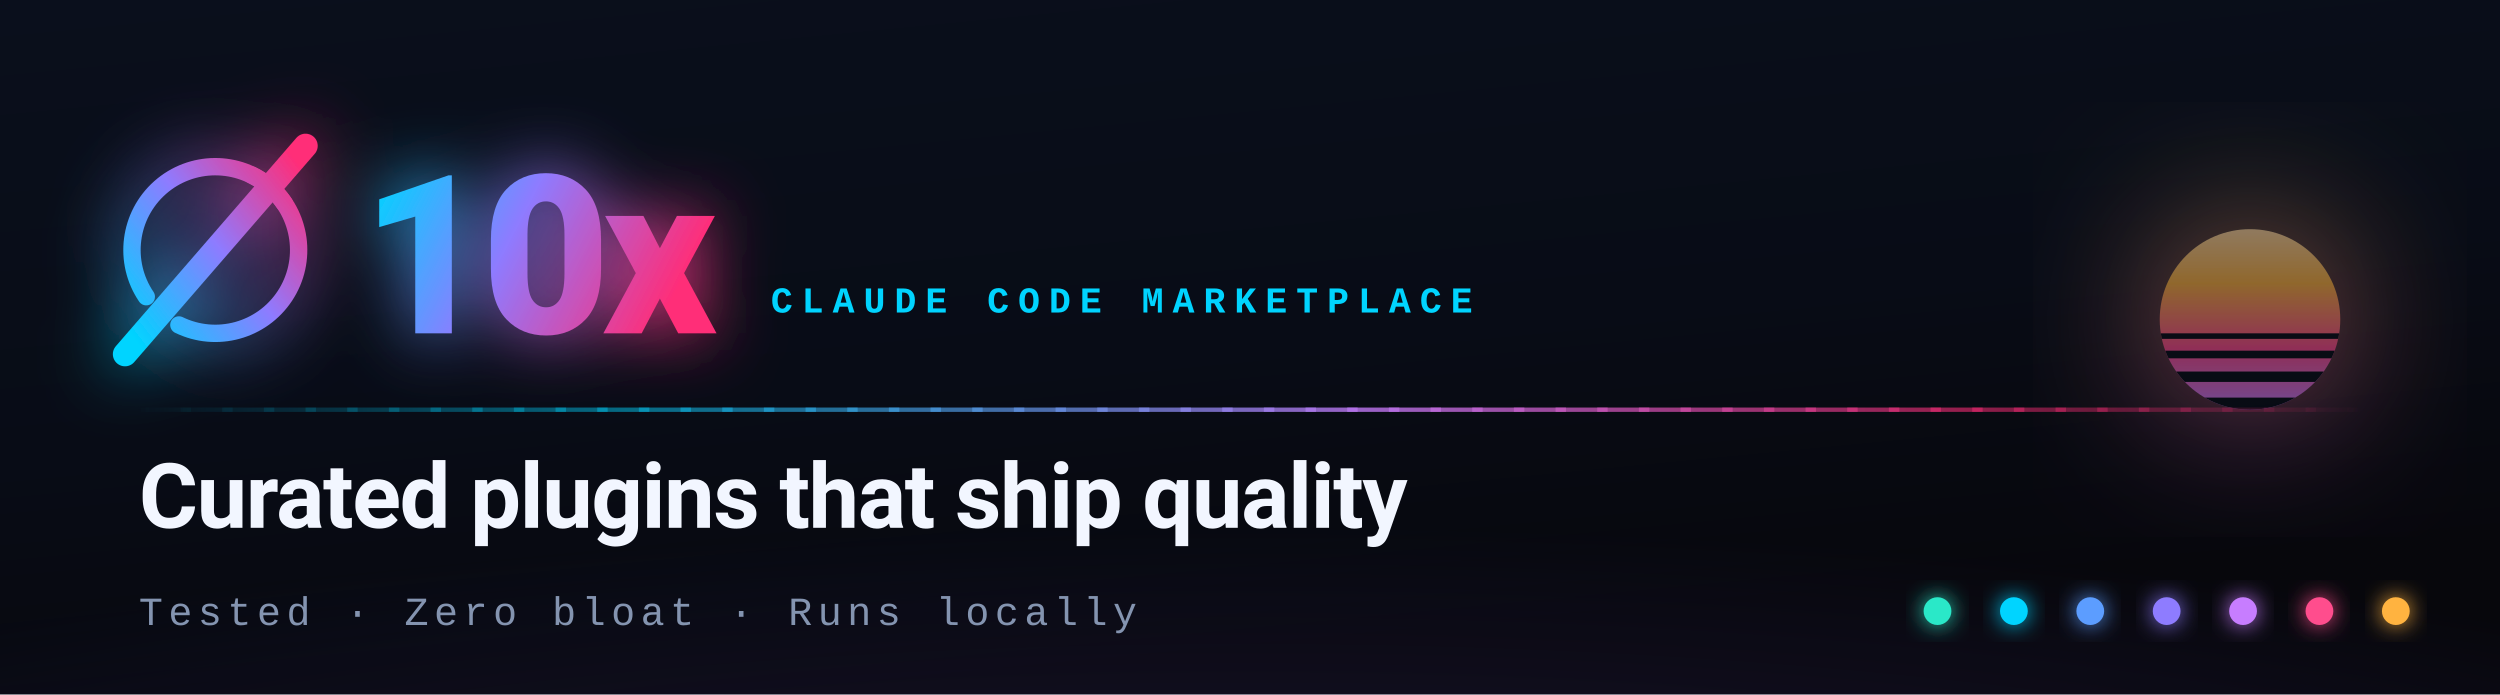
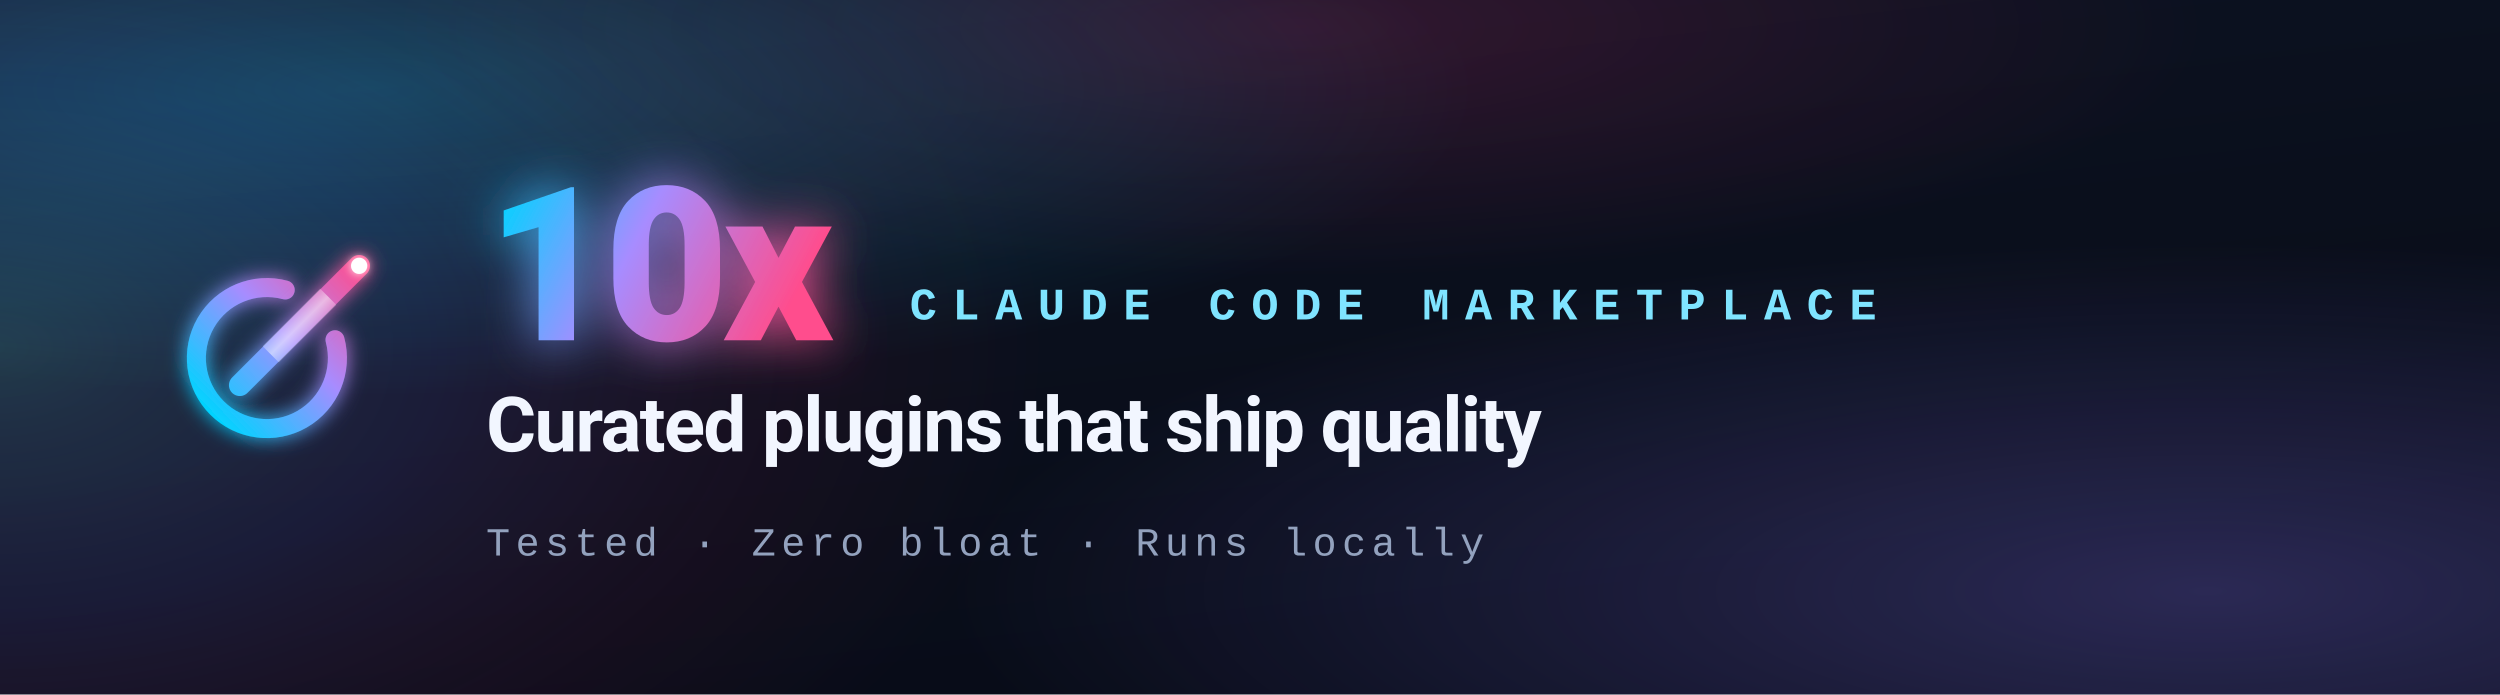
- <svg xmlns="http://www.w3.org/2000/svg" viewBox="0 0 720 200" fill="none" role="img" aria-label="10x, a curated Claude Code plugin marketplace">
+ <svg xmlns="http://www.w3.org/2000/svg" viewBox="0 0 720 200" fill="none" role="img" aria-label="10x: an open ring with a light circling it and an ascending bar escaping the gap">
  <defs>
-     <linearGradient id="lg-bg" x1="0" y1="0" x2="0.35" y2="1">
-       <stop offset="0%" stop-color="#0A0F1C" />
-       <stop offset="60%" stop-color="#080C16" />
-       <stop offset="100%" stop-color="#07070C" />
+     <linearGradient id="tx-ground" x1="0" y1="0" x2="0.4" y2="1">
+       <stop offset="0%" stop-color="#0D1424" />
+       <stop offset="55%" stop-color="#0A0F1C" />
+       <stop offset="100%" stop-color="#080C18" />
    </linearGradient>
-     <radialGradient id="lg-bloom" cx="0.5" cy="1" r="0.75">
-       <stop offset="0%" stop-color="#FF2D78" stop-opacity="0.30" />
-       <stop offset="38%" stop-color="#7C5CFF" stop-opacity="0.14" />
-       <stop offset="100%" stop-color="#7C5CFF" stop-opacity="0" />
+     <radialGradient id="tx-bloomA" cx="0.15" cy="0.13" r="0.44">
+       <stop offset="0%" stop-color="#00D4FF" stop-opacity="0.26" />
+       <stop offset="100%" stop-color="#00D4FF" stop-opacity="0" />
    </radialGradient>
-     <linearGradient id="lg-sun" x1="0" y1="0" x2="0" y2="1">
-       <stop offset="0%" stop-color="#FFD59A" />
-       <stop offset="30%" stop-color="#FFB341" />
-       <stop offset="66%" stop-color="#FF4D8D" />
-       <stop offset="100%" stop-color="#C77DFF" />
+     <radialGradient id="tx-bloomB" cx="0.88" cy="0.85" r="0.50">
+       <stop offset="0%" stop-color="#8E7BFF" stop-opacity="0.26" />
+       <stop offset="100%" stop-color="#8E7BFF" stop-opacity="0" />
+     </radialGradient>
+     <radialGradient id="tx-bloomC" cx="0.52" cy="0.04" r="0.36">
+       <stop offset="0%" stop-color="#FF2D78" stop-opacity="0.16" />
+       <stop offset="100%" stop-color="#FF2D78" stop-opacity="0" />
+     </radialGradient>
+     <radialGradient id="tx-wash" cx="0.5" cy="0.5" r="0.5">
+       <stop offset="0%" stop-color="#7FE4FF" stop-opacity="0.20" />
+       <stop offset="42%" stop-color="#8E7BFF" stop-opacity="0.124" />
+       <stop offset="76%" stop-color="#FF2D78" stop-opacity="0.046" />
+       <stop offset="100%" stop-color="#FF2D78" stop-opacity="0" />
+     </radialGradient>
+     <clipPath id="tx-frame">
+       <rect width="720" height="200" />
+     </clipPath>
+     <linearGradient id="tx-ink" gradientUnits="userSpaceOnUse" x1="78" y1="178" x2="190" y2="70">
+       <stop class="txk1" offset="0%" stop-color="#00D4FF" />
+       <stop class="txk2" offset="52%" stop-color="#A78CFF" />
+       <stop class="txk3" offset="100%" stop-color="#FF4D8D" />
    </linearGradient>
-     <linearGradient id="lg-word" x1="0" y1="0" x2="1" y2="0.25" gradientUnits="objectBoundingBox">
-       <stop offset="0%" stop-color="#00D4FF" />
-       <stop offset="46%" stop-color="#8E7BFF" />
-       <stop offset="100%" stop-color="#FF2D78" />
-       <animateTransform attributeName="gradientTransform" type="translate" values="-0.12 0; 0.12 0; -0.12 0" dur="18s" repeatCount="indefinite" />
-     </linearGradient>
-     <linearGradient id="lg-mark" gradientUnits="userSpaceOnUse" x1="-27" y1="21" x2="27" y2="-21">
-       <stop offset="0%" stop-color="#00D4FF" />
-       <stop offset="52%" stop-color="#8E7BFF" />
-       <stop offset="100%" stop-color="#FF2D78" />
-     </linearGradient>
-     <linearGradient id="lg-horizonline" gradientUnits="userSpaceOnUse" x1="40" y1="118" x2="680" y2="118">
-       <stop offset="0%" stop-color="#00D4FF" stop-opacity="0" />
-       <stop offset="22%" stop-color="#00D4FF" stop-opacity="0.5" />
-       <stop offset="55%" stop-color="#C77DFF" stop-opacity="0.8" />
-       <stop offset="82%" stop-color="#FF2D78" stop-opacity="0.6" />
-       <stop offset="100%" stop-color="#FF2D78" stop-opacity="0" />
-     </linearGradient>
-     <linearGradient id="lg-gridfade" gradientUnits="userSpaceOnUse" x1="0" y1="118" x2="0" y2="200">
-       <stop offset="0%" stop-color="#00D4FF" stop-opacity="0.5" />
-       <stop offset="55%" stop-color="#8E7BFF" stop-opacity="0.24" />
-       <stop offset="100%" stop-color="#FF2D78" stop-opacity="0.05" />
-     </linearGradient>
-     <linearGradient id="lg-sheen" x1="0" y1="0" x2="1" y2="0">
-       <stop offset="0%" stop-color="#FFFFFF" stop-opacity="0" />
-       <stop offset="50%" stop-color="#FFFFFF" stop-opacity="0.55" />
-       <stop offset="100%" stop-color="#FFFFFF" stop-opacity="0" />
-     </linearGradient>
-     <filter id="lg-glow" x="-40%" y="-40%" width="180%" height="180%">
-       <feGaussianBlur stdDeviation="10" result="b" />
+     <filter id="tx-glow" x="-45%" y="-45%" width="190%" height="190%">
+       <feGaussianBlur stdDeviation="7.5" result="b" />
      <feMerge>
        <feMergeNode in="b" />
        <feMergeNode in="SourceGraphic" />
      </feMerge>
    </filter>
-     <filter id="lg-glow-sm" x="-60%" y="-60%" width="220%" height="220%">
-       <feGaussianBlur stdDeviation="3.2" result="b" />
+     <filter id="tx-glow-sm" x="-150%" y="-150%" width="400%" height="400%">
+       <feGaussianBlur stdDeviation="3.6" result="b" />
      <feMerge>
        <feMergeNode in="b" />
        <feMergeNode in="SourceGraphic" />
      </feMerge>
    </filter>
-     <filter id="lg-sunglow" x="-70%" y="-70%" width="240%" height="240%">
-       <feGaussianBlur stdDeviation="22" result="b" />
-       <feMerge>
-         <feMergeNode in="b" />
-         <feMergeNode in="SourceGraphic" />
-       </feMerge>
-     </filter>
-     <clipPath id="lg-sunclip">
-       <circle cx="648" cy="92" r="26" />
+     <linearGradient id="tx-sheen" x1="0" y1="0" x2="1" y2="0">
+       <stop offset="0%" stop-color="#FFFFFF" stop-opacity="0" />
+       <stop offset="50%" stop-color="#FFFFFF" stop-opacity="0.66" />
+       <stop offset="100%" stop-color="#FFFFFF" stop-opacity="0" />
+     </linearGradient>
+     <clipPath id="tx-barclip">
+       <rect x="-66" y="-8.5" width="132" height="17" rx="8.5" transform="translate(144,112) rotate(-45)" />
    </clipPath>
-     <clipPath id="lg-gridclip">
-       <rect x="0" y="118" width="720" height="82" />
-     </clipPath>
-     <clipPath id="lg-wordclip">
-       <text x="104" y="96" font-family="system-ui, -apple-system, 'Segoe UI', Roboto, 'Helvetica Neue', Arial, sans-serif" font-size="64" font-weight="800" letter-spacing="-2.4">10x</text>
+     <linearGradient id="tx-word" x1="0" y1="0" x2="1" y2="0.25">
+       <stop class="txk1" offset="0%" stop-color="#00D4FF" />
+       <stop class="txk2" offset="46%" stop-color="#A78CFF" />
+       <stop class="txk3" offset="100%" stop-color="#FF4D8D" />
+     </linearGradient>
+     <linearGradient id="tx-sheen" x1="0" y1="0" x2="1" y2="0">
+       <stop offset="0%" stop-color="#FFFFFF" stop-opacity="0" />
+       <stop offset="50%" stop-color="#FFFFFF" stop-opacity="0.62" />
+       <stop offset="100%" stop-color="#FFFFFF" stop-opacity="0" />
+     </linearGradient>
+     <clipPath id="tx-wordclip">
+       <text x="140" y="98" font-family="system-ui, -apple-system, 'Segoe UI', Roboto, 'Helvetica Neue', Arial, sans-serif" font-size="62" font-weight="800" letter-spacing="-1.9">10x</text>
    </clipPath>
  </defs>
  <style>
    .disp { font-family: system-ui, -apple-system, 'Segoe UI', Roboto, 'Helvetica Neue', Arial, sans-serif; }
    .mono { font-family: ui-monospace, SFMono-Regular, 'SF Mono', Menlo, Consolas, 'Liberation Mono', monospace; }
-     .eyebrow { font-size: 10.5px; font-weight: 600; letter-spacing: 2.6px; fill: #00D4FF; }
-     .head    { font-size: 26px; font-weight: 700; fill: #F2F6FF; letter-spacing: -0.4px; }
-     .tag     { font-size: 11.5px; letter-spacing: 1.6px; fill: #8494B0; }
- 
-     @keyframes lg-breathe { 0%,100% { opacity: 0.55; } 50% { opacity: 0.95; } }
-     .bloom { animation: lg-breathe 9s ease-in-out infinite; }
- 
-     @keyframes lg-sunpulse { 0%,100% { opacity: 0.42; } 50% { opacity: 0.62; } }
-     .sun { animation: lg-sunpulse 10s ease-in-out infinite; }
- 
-     @keyframes lg-flow { to { stroke-dashoffset: -240; } }
-     .flowline { animation: lg-flow 14s linear infinite; }
- 
-     @keyframes lg-dot { 0%,100% { opacity: 0.45; } 50% { opacity: 1; } }
-     .d1 { animation: lg-dot 5s ease-in-out infinite 0s; }
-     .d2 { animation: lg-dot 5s ease-in-out infinite 0.35s; }
-     .d3 { animation: lg-dot 5s ease-in-out infinite 0.7s; }
-     .d4 { animation: lg-dot 5s ease-in-out infinite 1.05s; }
-     .d5 { animation: lg-dot 5s ease-in-out infinite 1.4s; }
-     .d6 { animation: lg-dot 5s ease-in-out infinite 1.75s; }
-     .d7 { animation: lg-dot 5s ease-in-out infinite 2.1s; }
- 
-     @keyframes lg-sheen {
-       0%   { transform: translateX(0); }
-       34%  { transform: translateX(360px); }
-       100% { transform: translateX(360px); }
-     }
-     .sheen { animation: lg-sheen 7.5s linear infinite; }
- 
-     @media (prefers-reduced-motion: reduce) {
-       * { animation: none !important; }
-     }
+     .eyebrow { font-size: 13px; font-weight: 600; letter-spacing: 4.5px; fill: #7FE4FF; }
+     .head    { font-size: 22px; font-weight: 700; fill: #F2F6FF; letter-spacing: -0.5px; }
+     .sub     { font-size: 16.5px; font-weight: 500; fill: #C2CDE4; }
+     .tag     { font-size: 11.5px; letter-spacing: 1.6px; fill: #93A2BE; }
+     .chip    { font-size: 11.5px; letter-spacing: 1.2px; fill: #C2CDE4; }
+     @keyframes tx-breathe { 0%,100% { opacity:0.62; } 50% { opacity:1; } }
+     .txbloom { animation: tx-breathe 11s ease-in-out infinite; }
+     @keyframes tx-sweep { 0% { transform: translateX(-360px); } 100% { transform: translateX(1080px); } }
+     .txwash { animation: tx-sweep 15s cubic-bezier(.5,0,.5,1) infinite; }
+     @keyframes tx-sheen { 0% { transform: translateX(0); } 15%,100% { transform: translateX(285px); } }
+     .txsheen { animation: tx-sheen 8.5s cubic-bezier(.4,0,.3,1) infinite; }
+     @keyframes tx-orbit { to { stroke-dashoffset: -1000; } }
+     .txring { stroke-dasharray: 300 700; animation: tx-orbit 7s linear infinite; }
+     @keyframes tx-slash { 0% { transform: translateX(-74px); } 46%,100% { transform: translateX(74px); } }
+     .txslash { animation: tx-slash 7s cubic-bezier(.4,0,.3,1) infinite; }
+     @keyframes tx-k1 { 0%,100% { stop-color:#00D4FF; } 50% { stop-color:#2BE8C8; } }
+     @keyframes tx-k2 { 0%,100% { stop-color:#A78CFF; } 50% { stop-color:#C77DFF; } }
+     @keyframes tx-k3 { 0%,100% { stop-color:#FF4D8D; } 50% { stop-color:#FF7AA8; } }
+     .txk1 { animation: tx-k1 16s ease-in-out infinite; }
+     .txk2 { animation: tx-k2 16s ease-in-out infinite; }
+     .txk3 { animation: tx-k3 16s ease-in-out infinite; }
+     @media (prefers-reduced-motion: reduce) { * { animation: none !important; } }
  </style>
-   <rect width="720" height="200" fill="url(#lg-bg)" />
-   <ellipse class="bloom" cx="360" cy="204" rx="430" ry="106" fill="url(#lg-bloom)" />
-   <g class="sun" opacity="0.55">
-     <g filter="url(#lg-sunglow)">
-       <circle cx="648" cy="92" r="26" fill="url(#lg-sun)" />
-     </g>
-     <g clip-path="url(#lg-sunclip)" fill="#080C16">
-       <rect x="618" y="96" width="60" height="1.6" />
-       <rect x="618" y="101" width="60" height="2.2" />
-       <rect x="618" y="107" width="60" height="3" />
-       <rect x="618" y="114.5" width="60" height="4" />
+   <rect width="720" height="200" fill="url(#tx-ground)" />
+   <g class="txbloom">
+     <rect width="720" height="200" fill="url(#tx-bloomA)" />
+     <rect width="720" height="200" fill="url(#tx-bloomB)" />
+     <rect width="720" height="200" fill="url(#tx-bloomC)" />
+   </g>
+   <g clip-path="url(#tx-frame)">
+     <g transform="translate(0,100)">
+       <ellipse class="txwash" cx="0" cy="0" rx="300" ry="180" fill="url(#tx-wash)" />
    </g>
  </g>
-   <g id="grid" clip-path="url(#lg-gridclip)" opacity="0">
-     <g stroke="url(#lg-gridfade)" stroke-width="1" fill="none">
-       <path d="M360 118 L-680 200" />
-       <path d="M360 118 L-300 200" />
-       <path d="M360 118 L-70 200" />
-       <path d="M360 118 L80 200" />
-       <path d="M360 118 L184 200" />
-       <path d="M360 118 L256 200" />
-       <path d="M360 118 L310 200" />
-       <path d="M360 118 L360 200" />
-       <path d="M360 118 L412 200" />
-       <path d="M360 118 L468 200" />
-       <path d="M360 118 L540 200" />
-       <path d="M360 118 L640 200" />
-       <path d="M360 118 L800 200" />
-       <path d="M360 118 L1060 200" />
-       <path d="M360 118 L1420 200" />
+   <g transform="translate(30,50) scale(0.3906)">
+     <path d="M170.2 122.5 A52 52 0 1 1 133.5 85.8" fill="none" stroke="#00D4FF" stroke-opacity="0.32" stroke-width="14" stroke-linecap="round" />
+     <g filter="url(#tx-glow)">
+       <path class="txring" d="M170.2 122.5 A52 52 0 1 1 133.5 85.8" pathLength="1000" fill="none" stroke="url(#tx-ink)" stroke-width="14" stroke-linecap="round" />
    </g>
-     <g stroke="url(#lg-gridfade)" stroke-width="1" fill="none">
-       <line x1="0" y1="121" x2="720" y2="121" />
-       <line x1="0" y1="126" x2="720" y2="126" />
-       <line x1="0" y1="133" x2="720" y2="133" />
-       <line x1="0" y1="144" x2="720" y2="144" />
-       <line x1="0" y1="160" x2="720" y2="160" />
-       <line x1="0" y1="182" x2="720" y2="182" />
+     <g filter="url(#tx-glow)">
+       <line x1="100" y1="156" x2="188" y2="68" stroke="url(#tx-ink)" stroke-width="16" stroke-linecap="round" />
+     </g>
+     <g transform="translate(188,68)">
+       <g filter="url(#tx-glow-sm)">
+         <circle r="6" fill="#FFFFFF" />
+       </g>
+     </g>
+     <g clip-path="url(#tx-barclip)">
+       <g transform="translate(144,112) rotate(45)">
+         <rect class="txslash" x="-15" y="-30" width="30" height="60" fill="url(#tx-sheen)" opacity="0.8" />
+       </g>
    </g>
  </g>
-   <g opacity="0.95">
-     <line x1="40" y1="118" x2="680" y2="118" stroke="url(#lg-horizonline)" stroke-width="1.25" />
-     <line class="flowline" x1="40" y1="118" x2="680" y2="118" stroke="url(#lg-horizonline)" stroke-width="1.25" stroke-dasharray="3 9" opacity="0.85" />
+   <g filter="url(#tx-glow)">
+     <text class="disp" x="140" y="98" font-size="62" font-weight="800" letter-spacing="-1.9" fill="url(#tx-word)">10x</text>
  </g>
-   <g filter="url(#lg-glow)">
-     <g transform="translate(62,72)">
-       <g stroke="url(#lg-mark)" fill="none" stroke-linecap="round">
-         <path d="M -19.87 13.45 A 24 24 0 1 1 -10.48 21.59" stroke-width="5" />
-         <path d="M -26 30 L 26 -30" stroke-width="7" />
-         <path d="M 10.48 -21.59 A 24 24 0 0 1 19.87 -13.45" stroke-width="5" />
-       </g>
-     </g>
-     <text class="disp" x="104" y="96" font-size="64" font-weight="800" letter-spacing="-2.4" fill="url(#lg-word)">10x</text>
-   </g>
-   <g clip-path="url(#lg-wordclip)">
+   <g clip-path="url(#tx-wordclip)">
    <g transform="skewX(-18)">
-       <rect class="sheen" x="-120" y="28" width="60" height="88" fill="url(#lg-sheen)" opacity="0.7" />
+       <rect class="txsheen" x="72" y="36" width="29" height="84" fill="url(#tx-sheen)" opacity="0.45" />
    </g>
  </g>
-   <text class="mono eyebrow" x="222" y="90">CLAUDE CODE MARKETPLACE</text>
-   <text class="disp head" x="40" y="152">Curated plugins that ship quality</text>
-   <text class="mono tag" x="40" y="180">Tested  ·  Zero bloat  ·  Runs locally</text>
-   <g transform="translate(558,176)">
-     <g class="d1">
-       <circle cx="0" cy="0" r="4" fill="#2BE8C8" filter="url(#lg-glow-sm)" />
-     </g>
-     <g class="d2">
-       <circle cx="22" cy="0" r="4" fill="#00D4FF" filter="url(#lg-glow-sm)" />
-     </g>
-     <g class="d3">
-       <circle cx="44" cy="0" r="4" fill="#5B9DFF" filter="url(#lg-glow-sm)" />
-     </g>
-     <g class="d4">
-       <circle cx="66" cy="0" r="4" fill="#8E7BFF" filter="url(#lg-glow-sm)" />
-     </g>
-     <g class="d5">
-       <circle cx="88" cy="0" r="4" fill="#C77DFF" filter="url(#lg-glow-sm)" />
-     </g>
-     <g class="d6">
-       <circle cx="110" cy="0" r="4" fill="#FF4D8D" filter="url(#lg-glow-sm)" />
-     </g>
-     <g class="d7">
-       <circle cx="132" cy="0" r="4" fill="#FFB341" filter="url(#lg-glow-sm)" />
-     </g>
-   </g>
+   <text class="mono eyebrow" x="262" y="92">CLAUDE CODE MARKETPLACE</text>
+   <text class="disp head" x="140" y="130">Curated plugins that ship quality</text>
+   <text class="mono tag" x="140" y="160">Tested  ·  Zero bloat  ·  Runs locally</text>
</svg>
